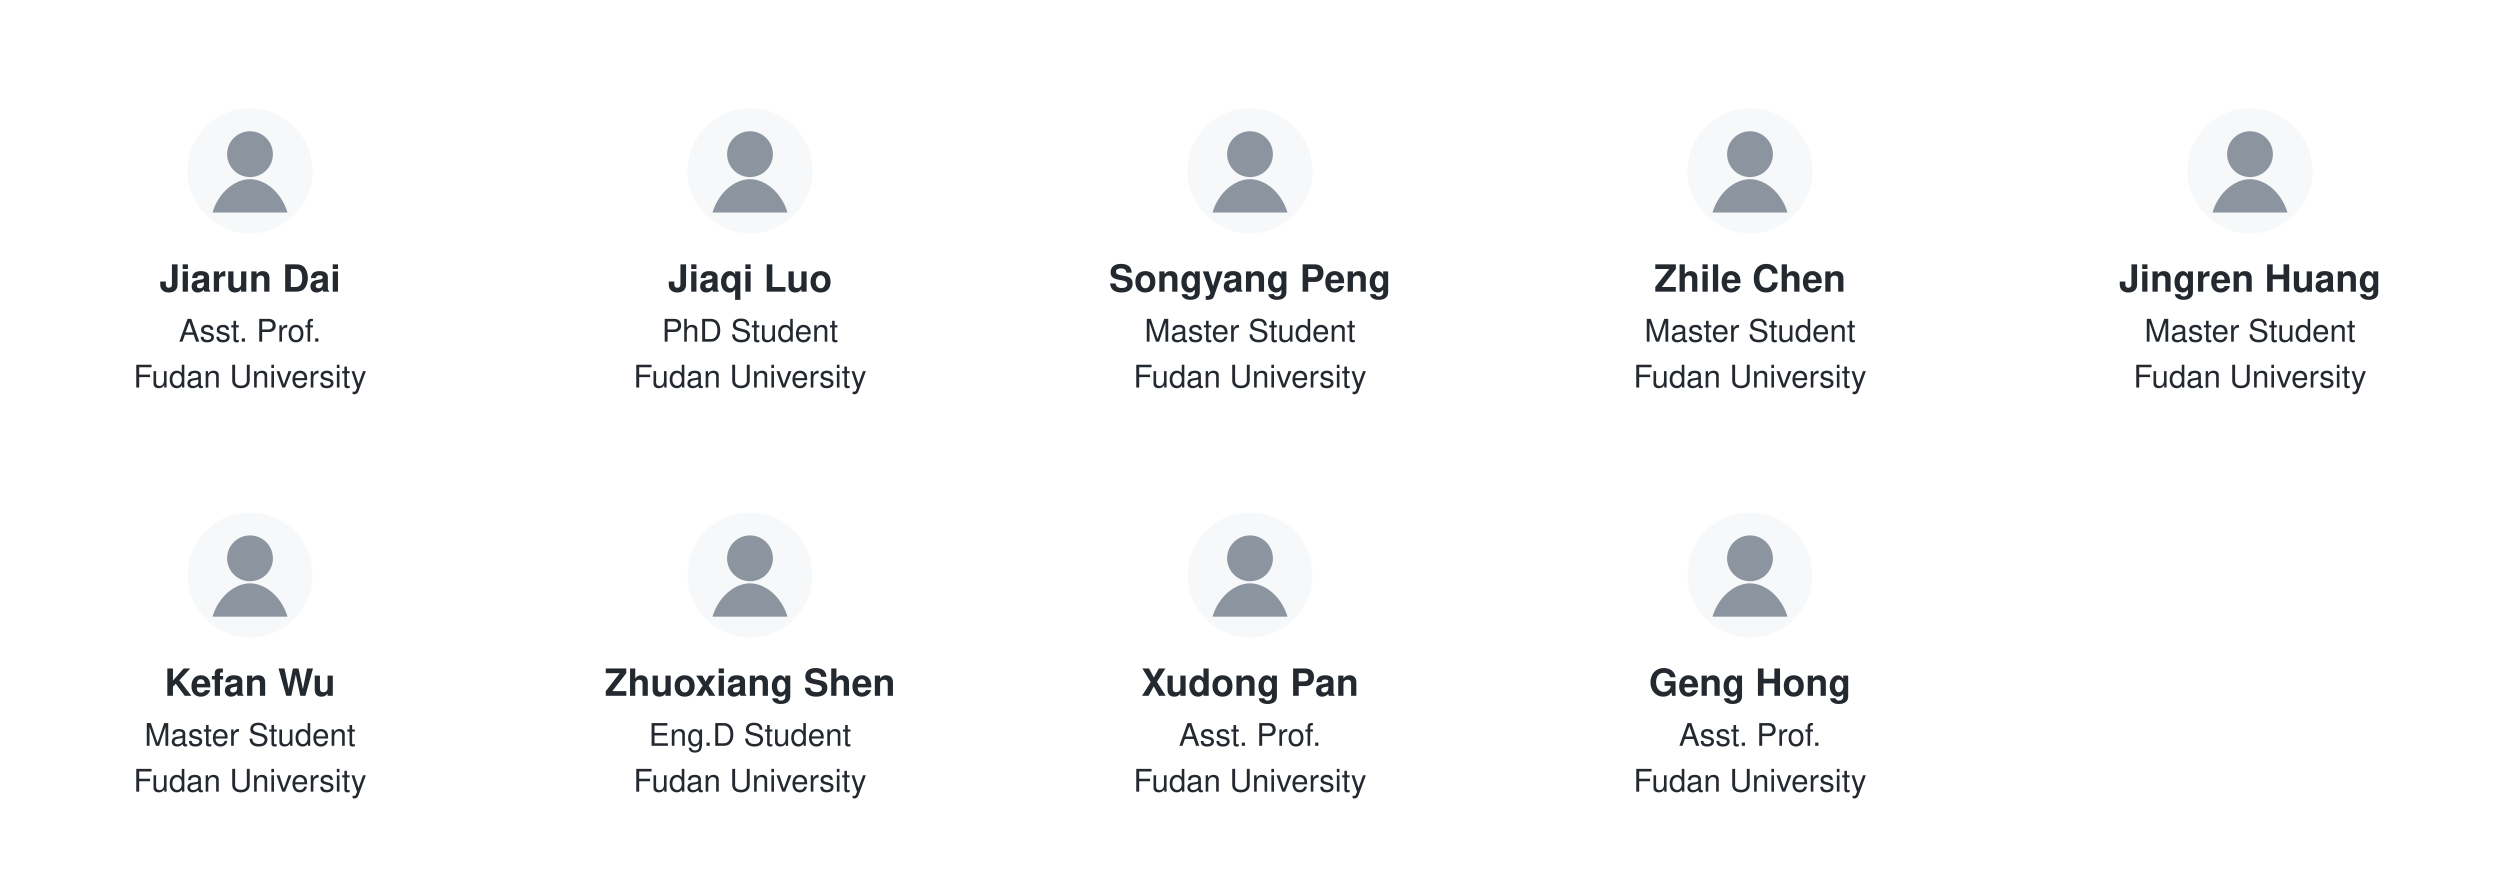
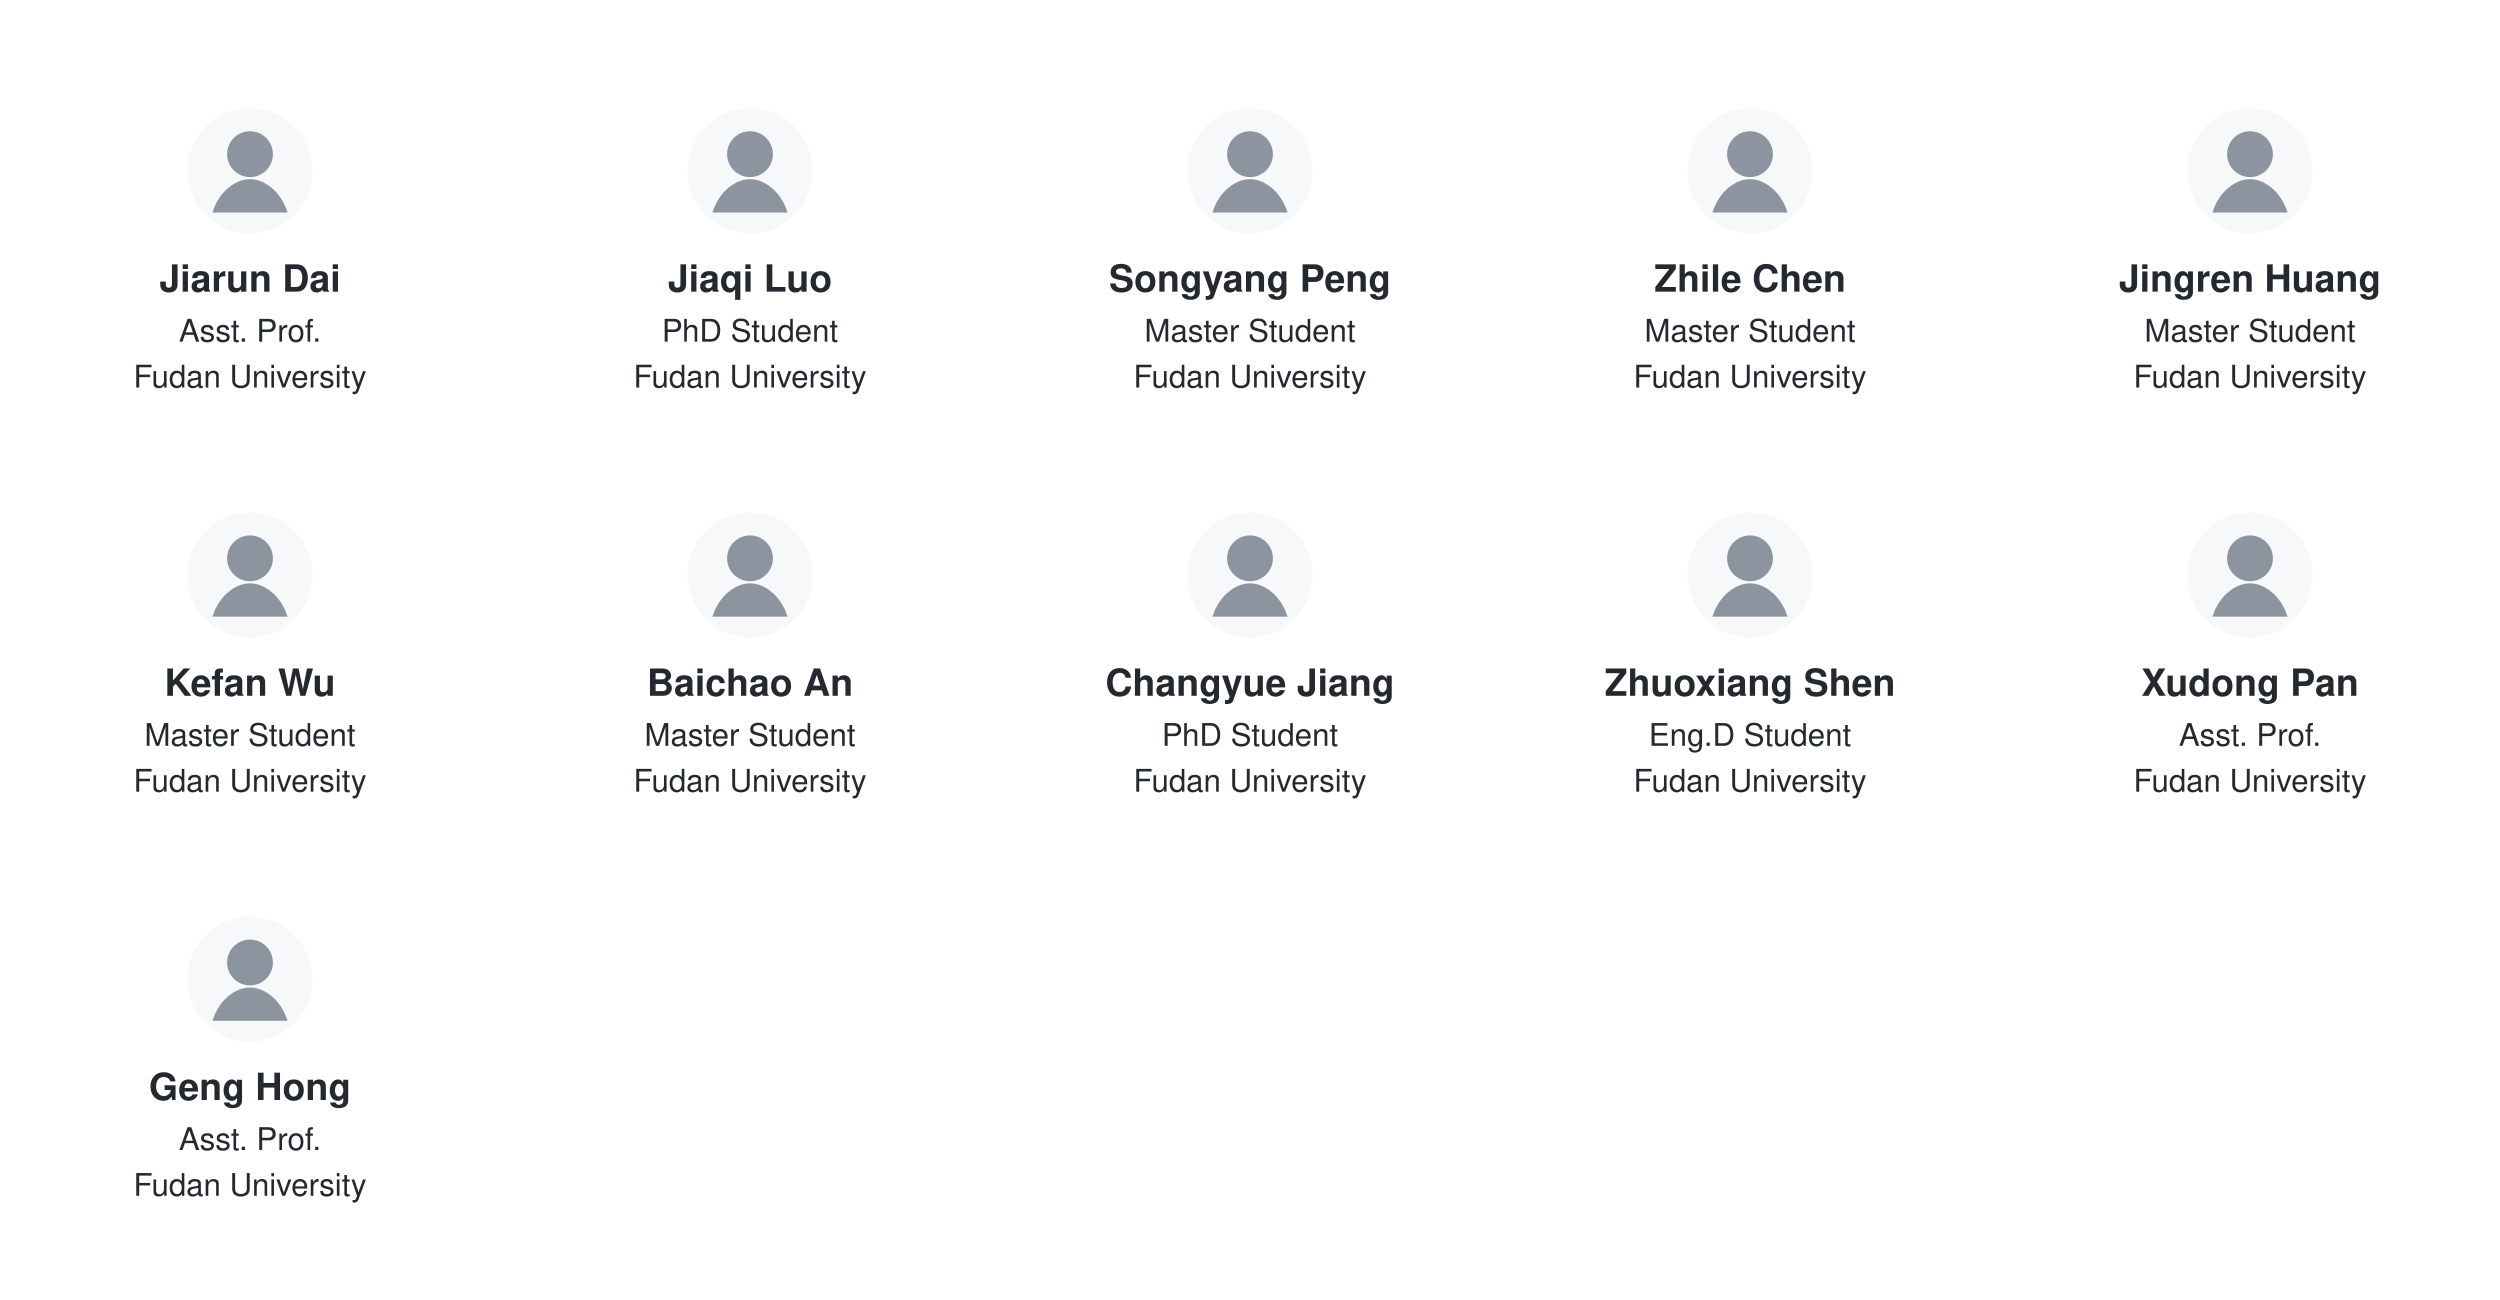
- <svg xmlns="http://www.w3.org/2000/svg" viewBox="0 0 1200 430" role="img" aria-labelledby="title desc">
+ <svg xmlns="http://www.w3.org/2000/svg" viewBox="0 0 1200 624" role="img" aria-labelledby="title desc">
  <style>
    text { fill: #24292f; font-family: -apple-system, BlinkMacSystemFont, "Segoe UI", Helvetica, Arial, sans-serif; text-anchor: middle; }
    .name { font-size: 18px; font-weight: 600; }
    .role { font-size: 15px; }
    .school { font-size: 15px; }
    .avatar-bg { fill: #f6f8fa; }
    .avatar-fg { fill: #8c959f; }
  </style>
  <defs>
    <g id="avatar">
      <circle class="avatar-bg" cx="0" cy="0" r="30" />
      <circle class="avatar-fg" cx="0" cy="-8" r="11" />
      <path class="avatar-fg" d="M-18 20c3-10 11-16 18-16s15 6 18 16" />
    </g>
    <g id="card-jd">
      <use href="#avatar" x="0" y="0" />
      <text class="name" x="0" y="58">Jiarun Dai</text>
      <text class="role" x="0" y="82">Asst. Prof.</text>
      <text class="school" x="0" y="104">Fudan University</text>
    </g>
    <g id="card-jl">
      <use href="#avatar" x="0" y="0" />
      <text class="name" x="0" y="58">Jiaqi Luo</text>
      <text class="role" x="0" y="82">PhD Student</text>
      <text class="school" x="0" y="104">Fudan University</text>
    </g>
    <g id="card-sp">
      <use href="#avatar" x="0" y="0" />
      <text class="name" x="0" y="58">Songyang Peng</text>
      <text class="role" x="0" y="82">Master Student</text>
      <text class="school" x="0" y="104">Fudan University</text>
    </g>
    <g id="card-zc">
      <use href="#avatar" x="0" y="0" />
      <text class="name" x="0" y="58">Zhile Chen</text>
      <text class="role" x="0" y="82">Master Student</text>
      <text class="school" x="0" y="104">Fudan University</text>
    </g>
    <g id="card-jh">
      <use href="#avatar" x="0" y="0" />
      <text class="name" x="0" y="58">Jingren Huang</text>
      <text class="role" x="0" y="82">Master Student</text>
      <text class="school" x="0" y="104">Fudan University</text>
    </g>
    <g id="card-kw">
      <use href="#avatar" x="0" y="0" />
      <text class="name" x="0" y="58">Kefan Wu</text>
      <text class="role" x="0" y="82">Master Student</text>
      <text class="school" x="0" y="104">Fudan University</text>
    </g>
+     <g id="card-ba">
+       <use href="#avatar" x="0" y="0" />
+       <text class="name" x="0" y="58">Baichao An</text>
+       <text class="role" x="0" y="82">Master Student</text>
+       <text class="school" x="0" y="104">Fudan University</text>
+     </g>
+     <g id="card-cj">
+       <use href="#avatar" x="0" y="0" />
+       <text class="name" x="0" y="58">Changyue Jiang</text>
+       <text class="role" x="0" y="82">PhD Student</text>
+       <text class="school" x="0" y="104">Fudan University</text>
+     </g>
    <g id="card-zs">
      <use href="#avatar" x="0" y="0" />
      <text class="name" x="0" y="58">Zhuoxiang Shen</text>
      <text class="role" x="0" y="82">Eng.D Student</text>
      <text class="school" x="0" y="104">Fudan University</text>
    </g>
    <g id="card-xp">
      <use href="#avatar" x="0" y="0" />
      <text class="name" x="0" y="58">Xudong Pan</text>
      <text class="role" x="0" y="82">Asst. Prof.</text>
      <text class="school" x="0" y="104">Fudan University</text>
    </g>
    <g id="card-gh">
      <use href="#avatar" x="0" y="0" />
      <text class="name" x="0" y="58">Geng Hong</text>
      <text class="role" x="0" y="82">Asst. Prof.</text>
      <text class="school" x="0" y="104">Fudan University</text>
    </g>
  </defs>
  <g transform="translate(120 82)">
    <a href="https://djrrr.github.io/">
      <use href="#card-jd" />
    </a>
  </g>
  <g transform="translate(360 82)">
    <use href="#card-jl" />
  </g>
  <g transform="translate(600 82)">
    <use href="#card-sp" />
  </g>
  <g transform="translate(840 82)">
    <use href="#card-zc" />
  </g>
  <g transform="translate(1080 82)">
    <use href="#card-jh" />
  </g>
  <g transform="translate(120 276)">
    <use href="#card-kw" />
  </g>
  <g transform="translate(360 276)">
+     <use href="#card-ba" />
+   </g>
+   <g transform="translate(600 276)">
+     <use href="#card-cj" />
+   </g>
+   <g transform="translate(840 276)">
    <a href="https://zhxshen.github.io/">
      <use href="#card-zs" />
    </a>
  </g>
-   <g transform="translate(600 276)">
+   <g transform="translate(1080 276)">
    <a href="https://ravensanstete.github.io/">
      <use href="#card-xp" />
    </a>
  </g>
-   <g transform="translate(840 276)">
+   <g transform="translate(120 470)">
    <a href="https://ghong.site/">
      <use href="#card-gh" />
    </a>
  </g>
</svg>
